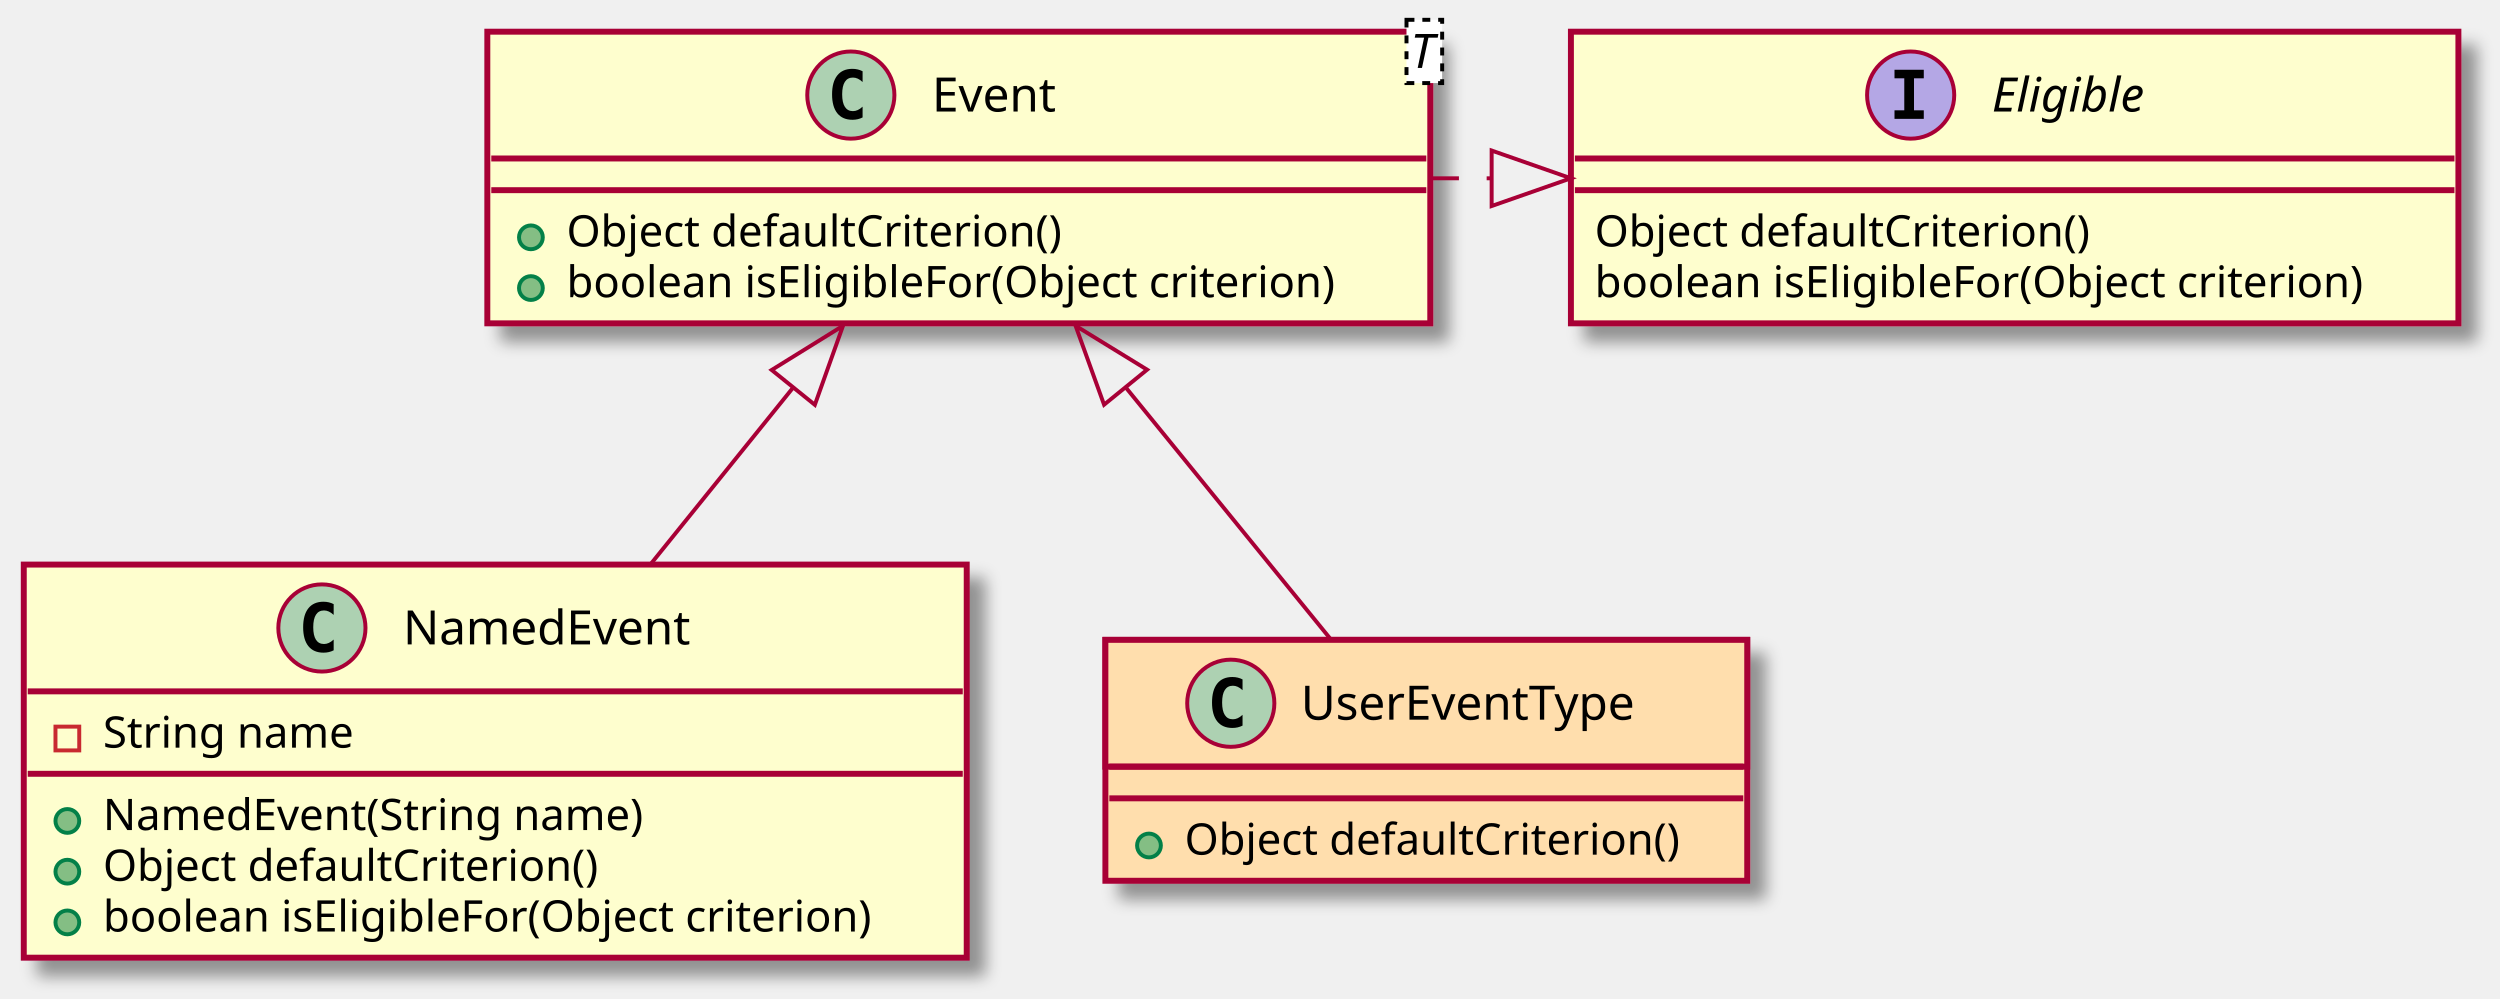
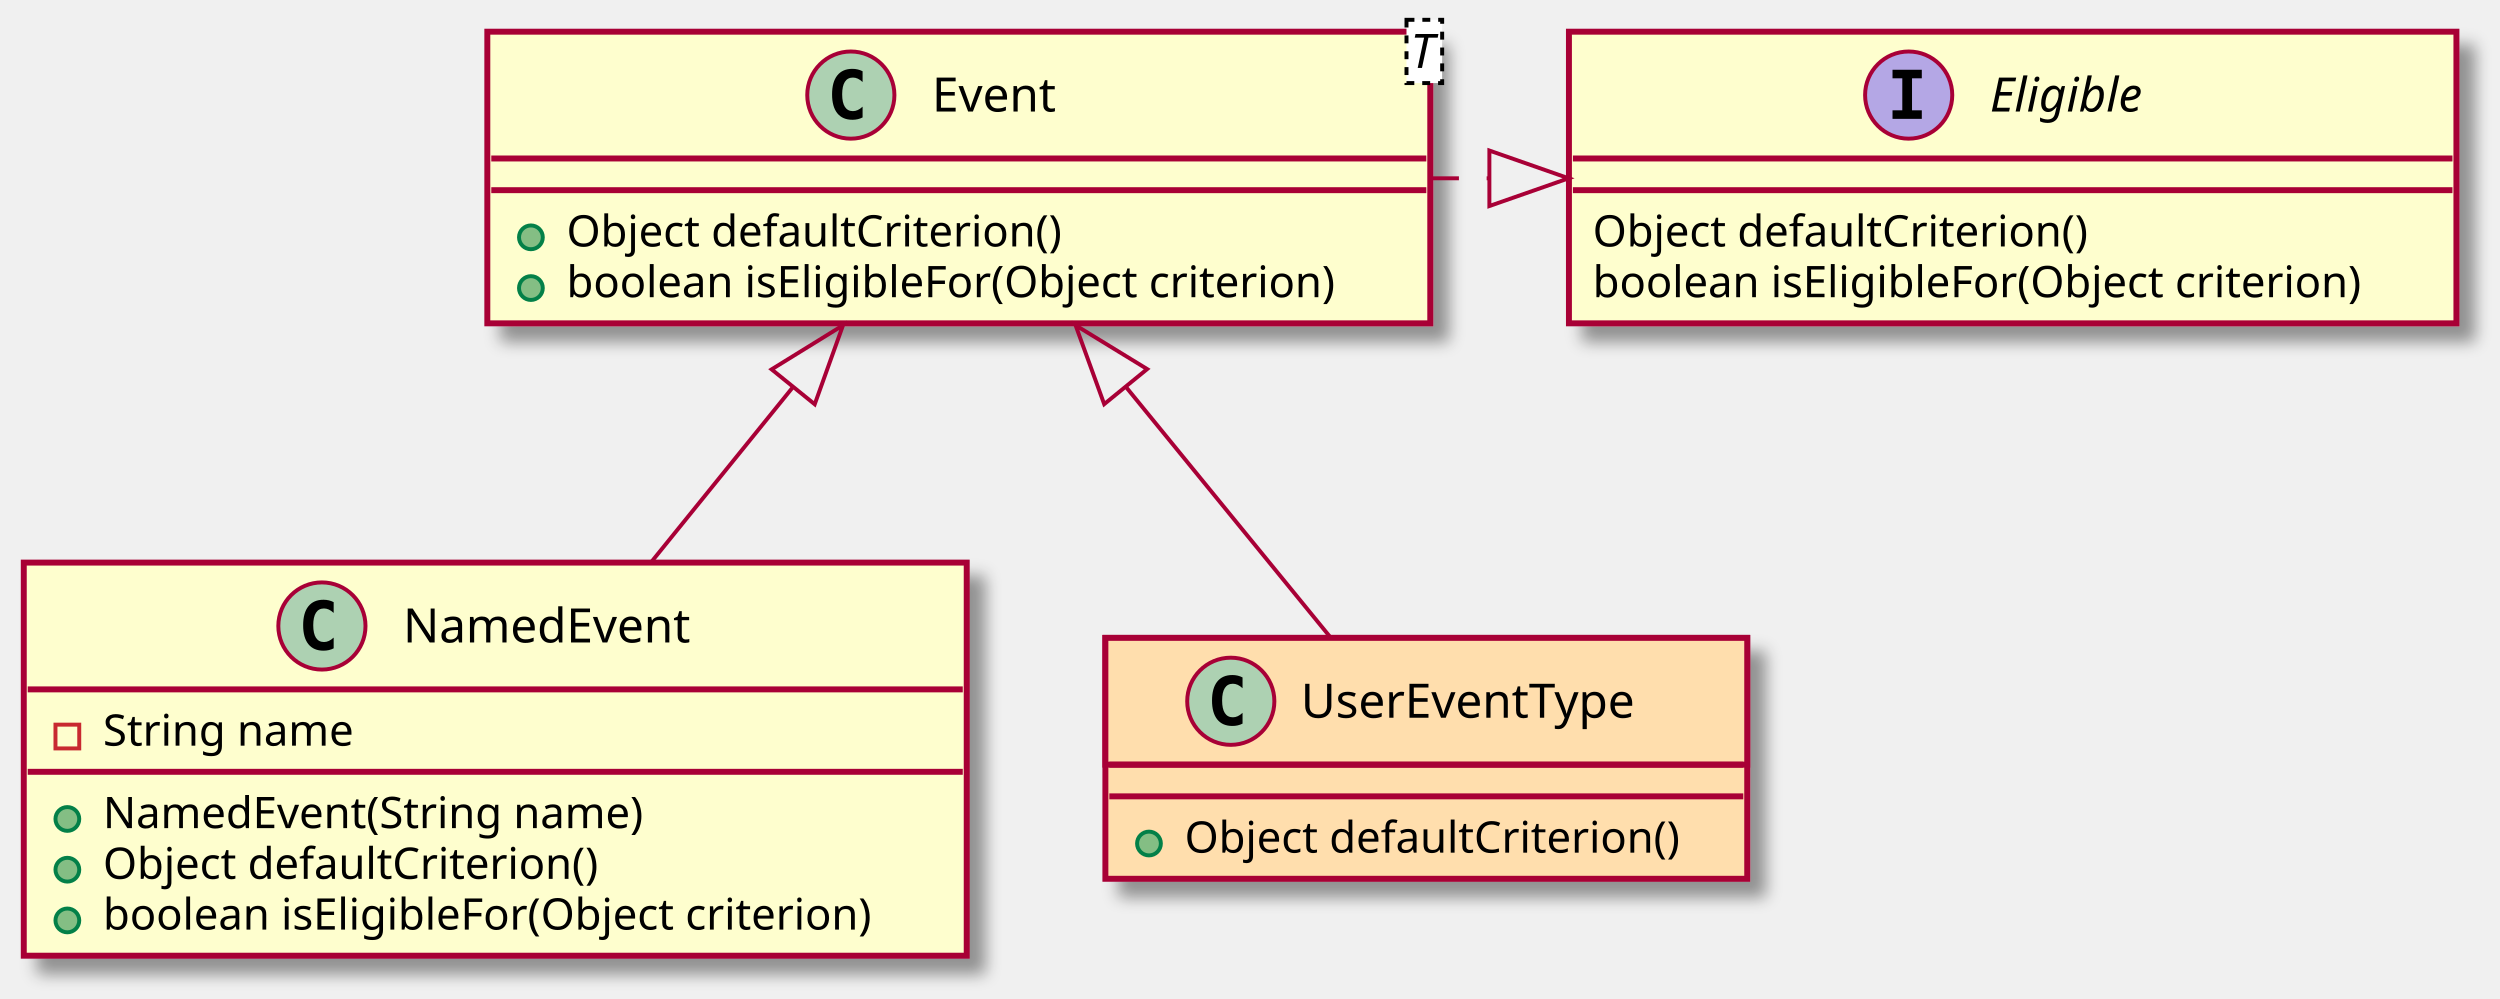
<svg xmlns="http://www.w3.org/2000/svg" contentScriptType="application/ecmascript" contentStyleType="text/css" height="252px" preserveAspectRatio="none" style="width:631px;height:252px;" version="1.1" viewBox="0 0 631 252" width="631px" zoomAndPan="magnify">
  <defs>
    <filter height="300%" id="fxqyueis6jcyf" width="300%" x="-1" y="-1">
      <feGaussianBlur result="blurOut" stdDeviation="2.0" />
      <feColorMatrix in="blurOut" result="blurOut2" type="matrix" values="0 0 0 0 0 0 0 0 0 0 0 0 0 0 0 0 0 0 .4 0" />
      <feOffset dx="4.0" dy="4.0" in="blurOut2" result="blurOut3" />
      <feBlend in="SourceGraphic" in2="blurOut3" mode="normal" />
    </filter>
  </defs>
  <g>
-     <rect fill="#FEFECE" filter="url(#fxqyueis6jcyf)" height="73.609" id="Eligible" style="stroke: #A80036; stroke-width: 1.5;" width="224" x="396.5" y="8" />
-     <ellipse cx="482.25" cy="24" fill="#B4A7E5" rx="11" ry="11" style="stroke: #A80036; stroke-width: 1.0;" />
-     <path d="M478.172,19.766 L478.172,17.609 L485.562,17.609 L485.562,19.766 L483.094,19.766 L483.094,27.844 L485.562,27.844 L485.562,30 L478.172,30 L478.172,27.844 L480.641,27.844 L480.641,19.766 L478.172,19.766 Z " />
-     <text fill="#000000" font-family="sans-serif" font-size="12" font-style="italic" lengthAdjust="spacingAndGlyphs" textLength="44" x="502.75" y="28.154">Eligible</text>
-     <line style="stroke: #A80036; stroke-width: 1.5;" x1="397.5" x2="619.5" y1="40" y2="40" />
-     <line style="stroke: #A80036; stroke-width: 1.5;" x1="397.5" x2="619.5" y1="48" y2="48" />
-     <text fill="#000000" font-family="sans-serif" font-size="11" lengthAdjust="spacingAndGlyphs" textLength="136" x="402.5" y="62.21">Object defaultCriterion()</text>
-     <text fill="#000000" font-family="sans-serif" font-size="11" lengthAdjust="spacingAndGlyphs" textLength="212" x="402.5" y="75.015">boolean isEligibleFor(Object criterion)</text>
+     <rect fill="#FEFECE" filter="url(#fxqyueis6jcyf)" height="73.609" id="Eligible" style="stroke: #A80036; stroke-width: 1.5;" width="224" x="396" y="8" />
+     <ellipse cx="481.75" cy="24" fill="#B4A7E5" rx="11" ry="11" style="stroke: #A80036; stroke-width: 1.0;" />
+     <path d="M477.672,19.766 L477.672,17.609 L485.062,17.609 L485.062,19.766 L482.594,19.766 L482.594,27.844 L485.062,27.844 L485.062,30 L477.672,30 L477.672,27.844 L480.141,27.844 L480.141,19.766 L477.672,19.766 Z " />
+     <text fill="#000000" font-family="sans-serif" font-size="12" font-style="italic" lengthAdjust="spacingAndGlyphs" textLength="44" x="502.25" y="28.154">Eligible</text>
+     <line style="stroke: #A80036; stroke-width: 1.5;" x1="397" x2="619" y1="40" y2="40" />
+     <line style="stroke: #A80036; stroke-width: 1.5;" x1="397" x2="619" y1="48" y2="48" />
+     <text fill="#000000" font-family="sans-serif" font-size="11" lengthAdjust="spacingAndGlyphs" textLength="136" x="402" y="62.21">Object defaultCriterion()</text>
+     <text fill="#000000" font-family="sans-serif" font-size="11" lengthAdjust="spacingAndGlyphs" textLength="212" x="402" y="75.015">boolean isEligibleFor(Object criterion)</text>
    <rect fill="#FEFECE" filter="url(#fxqyueis6jcyf)" height="73.609" id="Event" style="stroke: #A80036; stroke-width: 1.5;" width="238" x="123" y="8" />
    <ellipse cx="214.75" cy="24" fill="#ADD1B2" rx="11" ry="11" style="stroke: #A80036; stroke-width: 1.0;" />
    <path d="M217.719,29.641 Q217.141,29.938 216.5,30.086 Q215.859,30.234 215.156,30.234 Q212.656,30.234 211.336,28.586 Q210.016,26.938 210.016,23.812 Q210.016,20.688 211.336,19.031 Q212.656,17.375 215.156,17.375 Q215.859,17.375 216.508,17.531 Q217.156,17.688 217.719,17.984 L217.719,20.703 Q217.094,20.125 216.5,19.852 Q215.906,19.578 215.281,19.578 Q213.938,19.578 213.25,20.648 Q212.562,21.719 212.562,23.812 Q212.562,25.906 213.25,26.977 Q213.938,28.047 215.281,28.047 Q215.906,28.047 216.5,27.773 Q217.094,27.5 217.719,26.922 L217.719,29.641 Z " />
    <text fill="#000000" font-family="sans-serif" font-size="12" lengthAdjust="spacingAndGlyphs" textLength="35" x="235.25" y="28.154">Event</text>
    <rect fill="#FFFFFF" height="15.969" style="stroke: #000000; stroke-width: 1.0; stroke-dasharray: 2.0,2.0;" width="9" x="355" y="5" />
    <text fill="#000000" font-family="sans-serif" font-size="12" font-style="italic" lengthAdjust="spacingAndGlyphs" textLength="7" x="356" y="17.139">T</text>
    <line style="stroke: #A80036; stroke-width: 1.5;" x1="124" x2="360" y1="40" y2="40" />
    <line style="stroke: #A80036; stroke-width: 1.5;" x1="124" x2="360" y1="48" y2="48" />
    <ellipse cx="134" cy="59.902" fill="#84BE84" rx="3" ry="3" style="stroke: #038048; stroke-width: 1.0;" />
    <text fill="#000000" font-family="sans-serif" font-size="11" lengthAdjust="spacingAndGlyphs" textLength="136" x="143" y="62.21">Object defaultCriterion()</text>
    <ellipse cx="134" cy="72.707" fill="#84BE84" rx="3" ry="3" style="stroke: #038048; stroke-width: 1.0;" />
    <text fill="#000000" font-family="sans-serif" font-size="11" lengthAdjust="spacingAndGlyphs" textLength="212" x="143" y="75.015">boolean isEligibleFor(Object criterion)</text>
-     <rect fill="#FEFECE" filter="url(#fxqyueis6jcyf)" height="99.219" id="NamedEvent" style="stroke: #A80036; stroke-width: 1.5;" width="238" x="6" y="142.5" />
-     <ellipse cx="81.25" cy="158.5" fill="#ADD1B2" rx="11" ry="11" style="stroke: #A80036; stroke-width: 1.0;" />
-     <path d="M84.219,164.141 Q83.641,164.438 83,164.586 Q82.359,164.734 81.656,164.734 Q79.156,164.734 77.836,163.086 Q76.516,161.438 76.516,158.312 Q76.516,155.188 77.836,153.531 Q79.156,151.875 81.656,151.875 Q82.359,151.875 83.008,152.031 Q83.656,152.188 84.219,152.484 L84.219,155.203 Q83.594,154.625 83,154.352 Q82.406,154.078 81.781,154.078 Q80.438,154.078 79.75,155.148 Q79.062,156.219 79.062,158.312 Q79.062,160.406 79.75,161.477 Q80.438,162.547 81.781,162.547 Q82.406,162.547 83,162.273 Q83.594,162 84.219,161.422 L84.219,164.141 Z " />
-     <text fill="#000000" font-family="sans-serif" font-size="12" lengthAdjust="spacingAndGlyphs" textLength="79" x="101.75" y="162.654">NamedEvent</text>
-     <line style="stroke: #A80036; stroke-width: 1.5;" x1="7" x2="243" y1="174.5" y2="174.5" />
-     <rect fill="none" height="6" style="stroke: #C82930; stroke-width: 1.0;" width="6" x="14" y="183.402" />
-     <text fill="#000000" font-family="sans-serif" font-size="11" lengthAdjust="spacingAndGlyphs" textLength="70" x="26" y="188.71">String name</text>
-     <line style="stroke: #A80036; stroke-width: 1.5;" x1="7" x2="243" y1="195.305" y2="195.305" />
-     <ellipse cx="17" cy="207.207" fill="#84BE84" rx="3" ry="3" style="stroke: #038048; stroke-width: 1.0;" />
-     <text fill="#000000" font-family="sans-serif" font-size="11" lengthAdjust="spacingAndGlyphs" textLength="149" x="26" y="209.515">NamedEvent(String name)</text>
-     <ellipse cx="17" cy="220.012" fill="#84BE84" rx="3" ry="3" style="stroke: #038048; stroke-width: 1.0;" />
-     <text fill="#000000" font-family="sans-serif" font-size="11" lengthAdjust="spacingAndGlyphs" textLength="136" x="26" y="222.32">Object defaultCriterion()</text>
-     <ellipse cx="17" cy="232.816" fill="#84BE84" rx="3" ry="3" style="stroke: #038048; stroke-width: 1.0;" />
-     <text fill="#000000" font-family="sans-serif" font-size="11" lengthAdjust="spacingAndGlyphs" textLength="212" x="26" y="235.125">boolean isEligibleFor(Object criterion)</text>
-     <rect fill="#FFDEAD" filter="url(#fxqyueis6jcyf)" height="60.805" id="UserEventType" style="stroke: #A80036; stroke-width: 1.5;" width="162" x="279" y="161.5" />
-     <rect fill="#FFDEAD" height="32" style="stroke: #A80036; stroke-width: 1.5;" width="162" x="279" y="161.5" />
-     <ellipse cx="310.65" cy="177.5" fill="#ADD1B2" rx="11" ry="11" style="stroke: #A80036; stroke-width: 1.0;" />
-     <path d="M313.619,183.141 Q313.041,183.438 312.4,183.586 Q311.759,183.734 311.056,183.734 Q308.556,183.734 307.236,182.086 Q305.916,180.438 305.916,177.312 Q305.916,174.188 307.236,172.531 Q308.556,170.875 311.056,170.875 Q311.759,170.875 312.408,171.031 Q313.056,171.188 313.619,171.484 L313.619,174.203 Q312.994,173.625 312.4,173.352 Q311.806,173.078 311.181,173.078 Q309.837,173.078 309.15,174.148 Q308.462,175.219 308.462,177.312 Q308.462,179.406 309.15,180.477 Q309.837,181.547 311.181,181.547 Q311.806,181.547 312.4,181.273 Q312.994,181 313.619,180.422 L313.619,183.141 Z " />
-     <text fill="#000000" font-family="sans-serif" font-size="12" lengthAdjust="spacingAndGlyphs" textLength="93" x="328.35" y="181.654">UserEventType</text>
-     <line style="stroke: #A80036; stroke-width: 1.5;" x1="280" x2="440" y1="193.5" y2="193.5" />
-     <line style="stroke: #A80036; stroke-width: 1.5;" x1="280" x2="440" y1="201.5" y2="201.5" />
-     <ellipse cx="290" cy="213.402" fill="#84BE84" rx="3" ry="3" style="stroke: #038048; stroke-width: 1.0;" />
-     <text fill="#000000" font-family="sans-serif" font-size="11" lengthAdjust="spacingAndGlyphs" textLength="136" x="299" y="215.71">Object defaultCriterion()</text>
-     <path d="M361.232,45 C366.282,45 371.333,45 376.383,45 " fill="none" id="Event-Eligible" style="stroke: #A80036; stroke-width: 1.0; stroke-dasharray: 7.0,7.0;" />
-     <polygon fill="none" points="376.491,38,396.491,45,376.491,52,376.491,38" style="stroke: #A80036; stroke-width: 1.0;" />
-     <path d="M200.097,97.931 C188.403,112.423 175.745,128.111 164.213,142.403 " fill="none" id="Event-NamedEvent" style="stroke: #A80036; stroke-width: 1.0;" />
-     <polygon fill="none" points="194.771,93.385,212.778,82.216,205.666,102.176,194.771,93.385" style="stroke: #A80036; stroke-width: 1.0;" />
-     <path d="M284.165,97.813 C301.443,119.045 320.824,142.86 335.668,161.1 " fill="none" id="Event-UserEventType" style="stroke: #A80036; stroke-width: 1.0;" />
-     <polygon fill="none" points="278.667,102.146,271.472,82.216,289.525,93.31,278.667,102.146" style="stroke: #A80036; stroke-width: 1.0;" />
+     <rect fill="#FEFECE" filter="url(#fxqyueis6jcyf)" height="99.219" id="NamedEvent" style="stroke: #A80036; stroke-width: 1.5;" width="238" x="6" y="142" />
+     <ellipse cx="81.25" cy="158" fill="#ADD1B2" rx="11" ry="11" style="stroke: #A80036; stroke-width: 1.0;" />
+     <path d="M84.219,163.641 Q83.641,163.938 83,164.086 Q82.359,164.234 81.656,164.234 Q79.156,164.234 77.836,162.586 Q76.516,160.938 76.516,157.812 Q76.516,154.688 77.836,153.031 Q79.156,151.375 81.656,151.375 Q82.359,151.375 83.008,151.531 Q83.656,151.688 84.219,151.984 L84.219,154.703 Q83.594,154.125 83,153.852 Q82.406,153.578 81.781,153.578 Q80.438,153.578 79.75,154.648 Q79.062,155.719 79.062,157.812 Q79.062,159.906 79.75,160.977 Q80.438,162.047 81.781,162.047 Q82.406,162.047 83,161.773 Q83.594,161.5 84.219,160.922 L84.219,163.641 Z " />
+     <text fill="#000000" font-family="sans-serif" font-size="12" lengthAdjust="spacingAndGlyphs" textLength="79" x="101.75" y="162.154">NamedEvent</text>
+     <line style="stroke: #A80036; stroke-width: 1.5;" x1="7" x2="243" y1="174" y2="174" />
+     <rect fill="none" height="6" style="stroke: #C82930; stroke-width: 1.0;" width="6" x="14" y="182.902" />
+     <text fill="#000000" font-family="sans-serif" font-size="11" lengthAdjust="spacingAndGlyphs" textLength="70" x="26" y="188.21">String name</text>
+     <line style="stroke: #A80036; stroke-width: 1.5;" x1="7" x2="243" y1="194.805" y2="194.805" />
+     <ellipse cx="17" cy="206.707" fill="#84BE84" rx="3" ry="3" style="stroke: #038048; stroke-width: 1.0;" />
+     <text fill="#000000" font-family="sans-serif" font-size="11" lengthAdjust="spacingAndGlyphs" textLength="149" x="26" y="209.015">NamedEvent(String name)</text>
+     <ellipse cx="17" cy="219.512" fill="#84BE84" rx="3" ry="3" style="stroke: #038048; stroke-width: 1.0;" />
+     <text fill="#000000" font-family="sans-serif" font-size="11" lengthAdjust="spacingAndGlyphs" textLength="136" x="26" y="221.82">Object defaultCriterion()</text>
+     <ellipse cx="17" cy="232.316" fill="#84BE84" rx="3" ry="3" style="stroke: #038048; stroke-width: 1.0;" />
+     <text fill="#000000" font-family="sans-serif" font-size="11" lengthAdjust="spacingAndGlyphs" textLength="212" x="26" y="234.625">boolean isEligibleFor(Object criterion)</text>
+     <rect fill="#FFDEAD" filter="url(#fxqyueis6jcyf)" height="60.805" id="UserEventType" style="stroke: #A80036; stroke-width: 1.5;" width="162" x="279" y="161" />
+     <rect fill="#FFDEAD" height="32" style="stroke: #A80036; stroke-width: 1.5;" width="162" x="279" y="161" />
+     <ellipse cx="310.65" cy="177" fill="#ADD1B2" rx="11" ry="11" style="stroke: #A80036; stroke-width: 1.0;" />
+     <path d="M313.619,182.641 Q313.041,182.938 312.4,183.086 Q311.759,183.234 311.056,183.234 Q308.556,183.234 307.236,181.586 Q305.916,179.938 305.916,176.812 Q305.916,173.688 307.236,172.031 Q308.556,170.375 311.056,170.375 Q311.759,170.375 312.408,170.531 Q313.056,170.688 313.619,170.984 L313.619,173.703 Q312.994,173.125 312.4,172.852 Q311.806,172.578 311.181,172.578 Q309.837,172.578 309.15,173.648 Q308.462,174.719 308.462,176.812 Q308.462,178.906 309.15,179.977 Q309.837,181.047 311.181,181.047 Q311.806,181.047 312.4,180.773 Q312.994,180.5 313.619,179.922 L313.619,182.641 Z " />
+     <text fill="#000000" font-family="sans-serif" font-size="12" lengthAdjust="spacingAndGlyphs" textLength="93" x="328.35" y="181.154">UserEventType</text>
+     <line style="stroke: #A80036; stroke-width: 1.5;" x1="280" x2="440" y1="193" y2="193" />
+     <line style="stroke: #A80036; stroke-width: 1.5;" x1="280" x2="440" y1="201" y2="201" />
+     <ellipse cx="290" cy="212.902" fill="#84BE84" rx="3" ry="3" style="stroke: #038048; stroke-width: 1.0;" />
+     <text fill="#000000" font-family="sans-serif" font-size="11" lengthAdjust="spacingAndGlyphs" textLength="136" x="299" y="215.21">Object defaultCriterion()</text>
+     <path d="M361.232,45 C366.11,45 370.988,45 375.865,45 " fill="none" id="Event-Eligible" style="stroke: #A80036; stroke-width: 1.0; stroke-dasharray: 7.0,7.0;" />
+     <polygon fill="none" points="375.918,38,395.918,45,375.918,52,375.918,38" style="stroke: #A80036; stroke-width: 1.0;" />
+     <path d="M200.157,97.677 C188.521,112.049 175.926,127.605 164.432,141.799 " fill="none" id="Event-NamedEvent" style="stroke: #A80036; stroke-width: 1.0;" />
+     <polygon fill="none" points="194.752,93.229,212.778,82.091,205.633,102.039,194.752,93.229" style="stroke: #A80036; stroke-width: 1.0;" />
+     <path d="M284.165,97.634 C301.443,118.793 320.824,142.526 335.668,160.703 " fill="none" id="Event-UserEventType" style="stroke: #A80036; stroke-width: 1.0;" />
+     <polygon fill="none" points="278.7,102.009,271.472,82.091,289.544,93.154,278.7,102.009" style="stroke: #A80036; stroke-width: 1.0;" />
  </g>
</svg>
